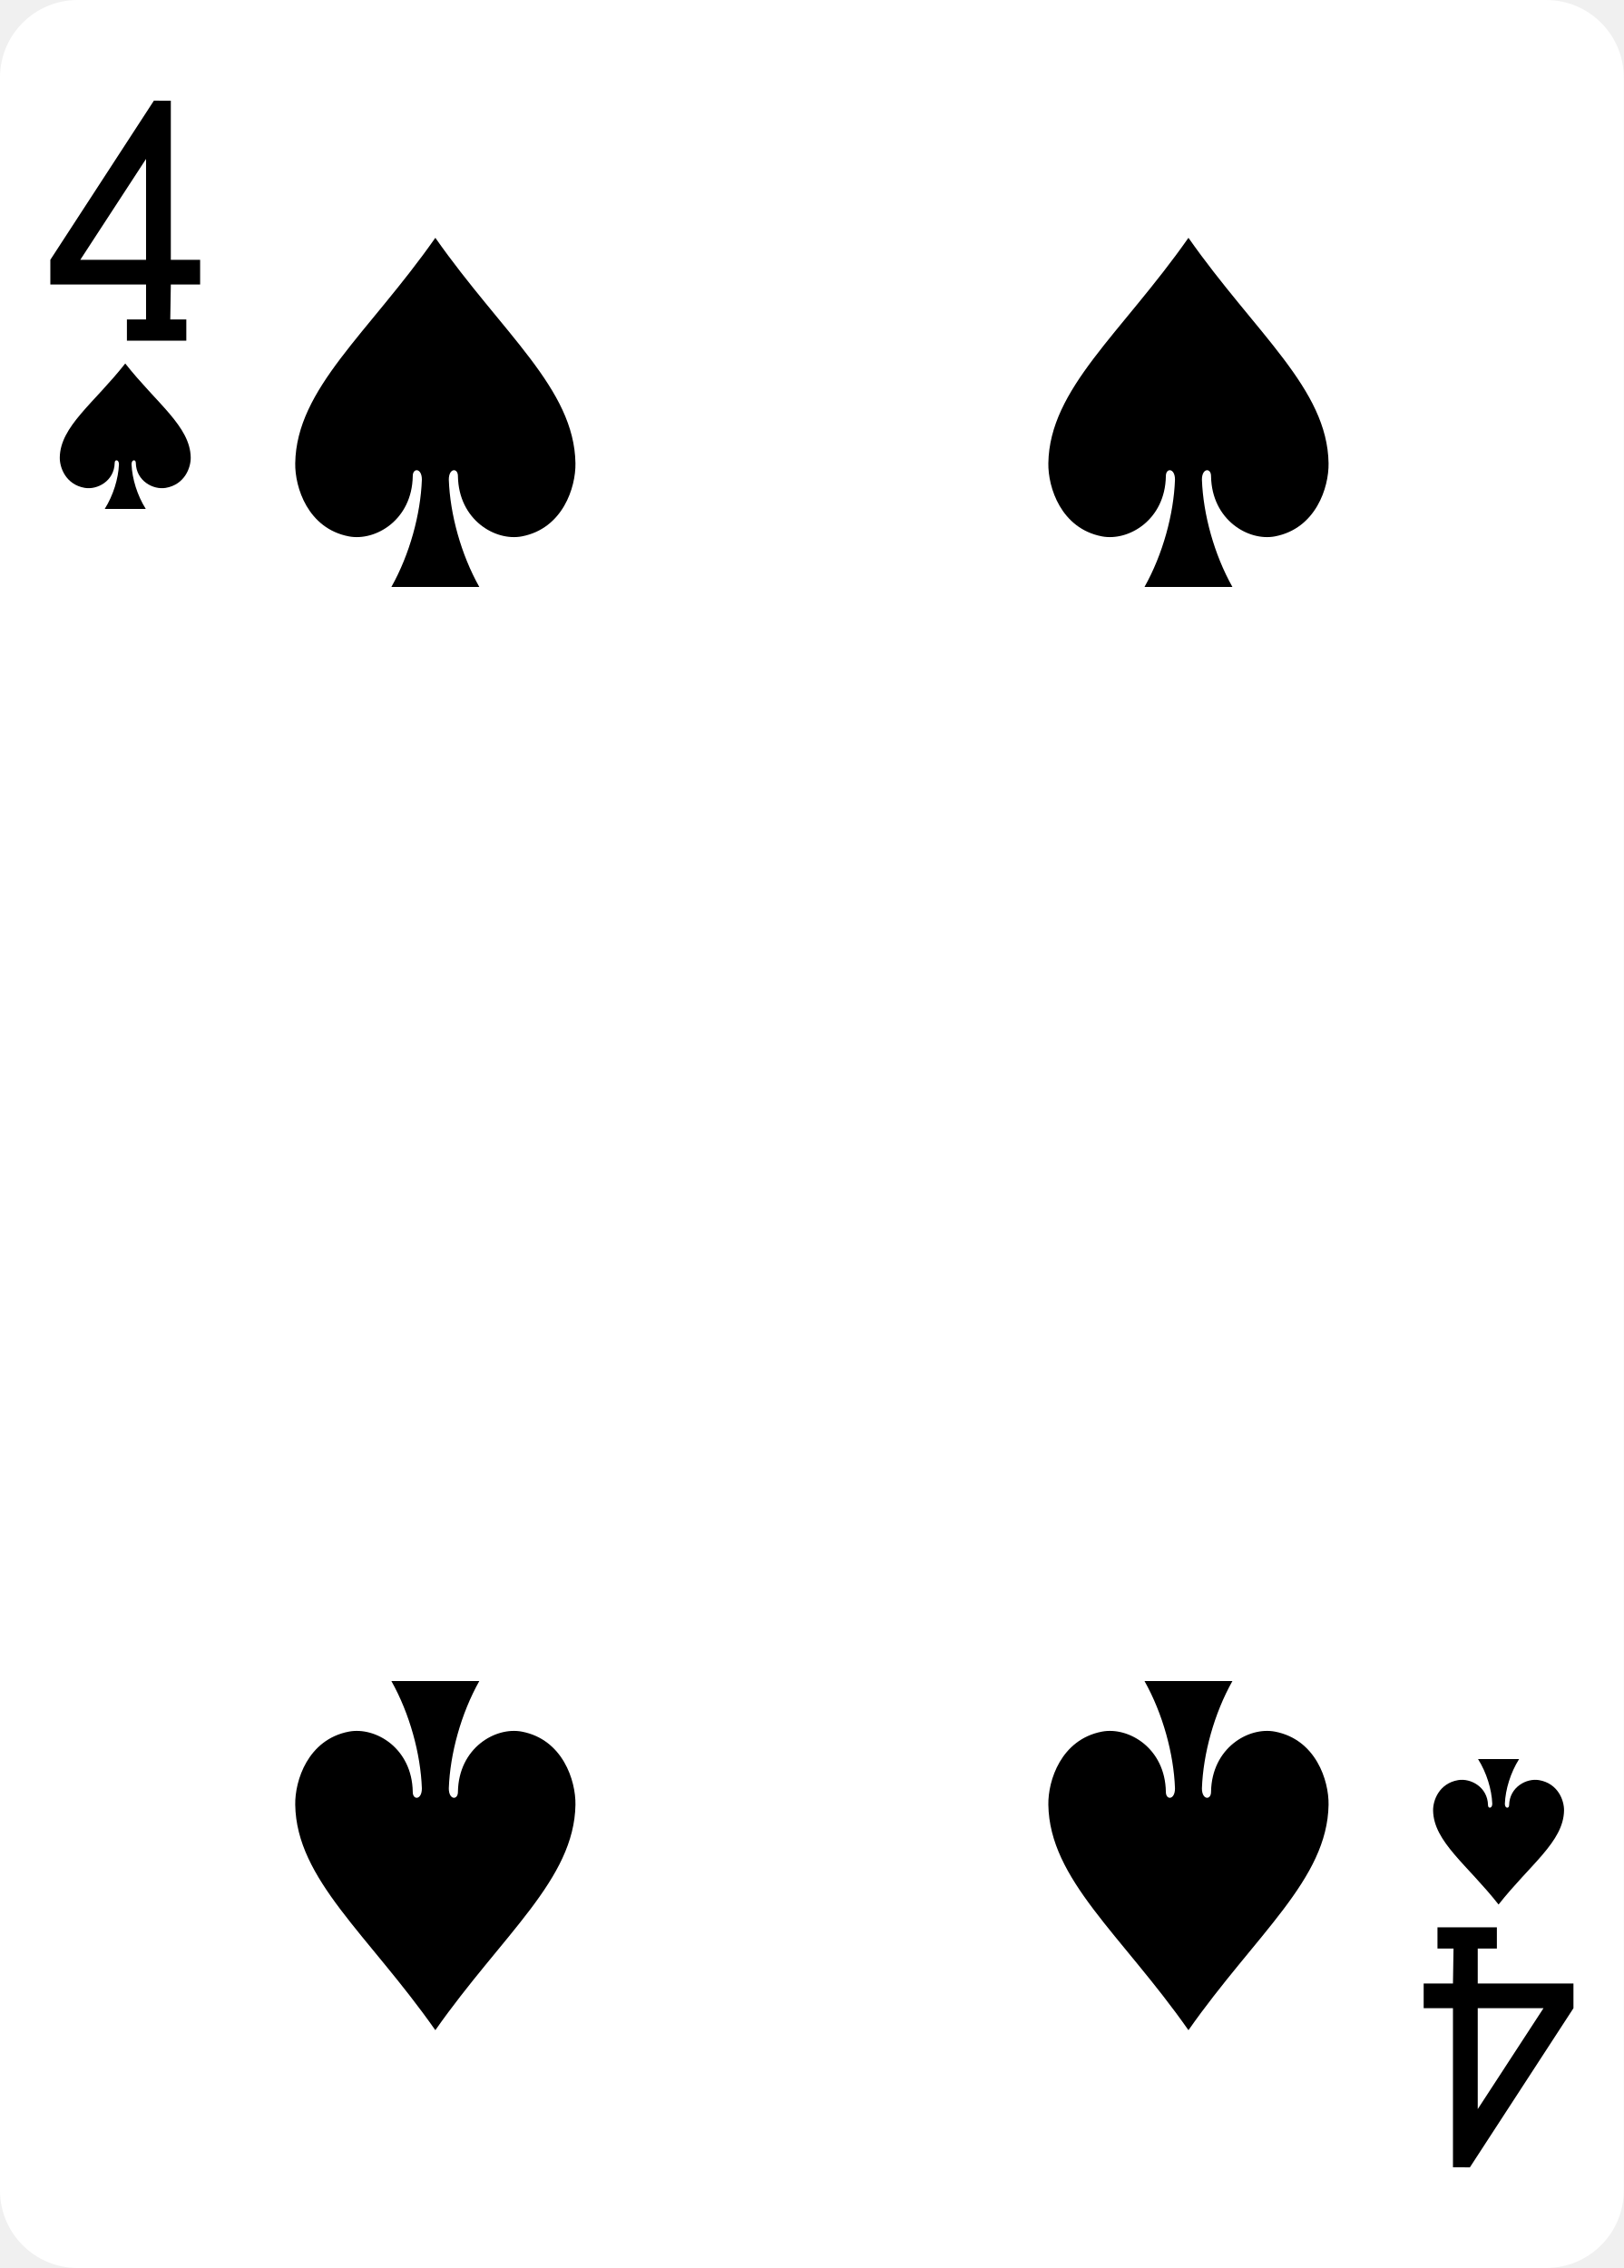
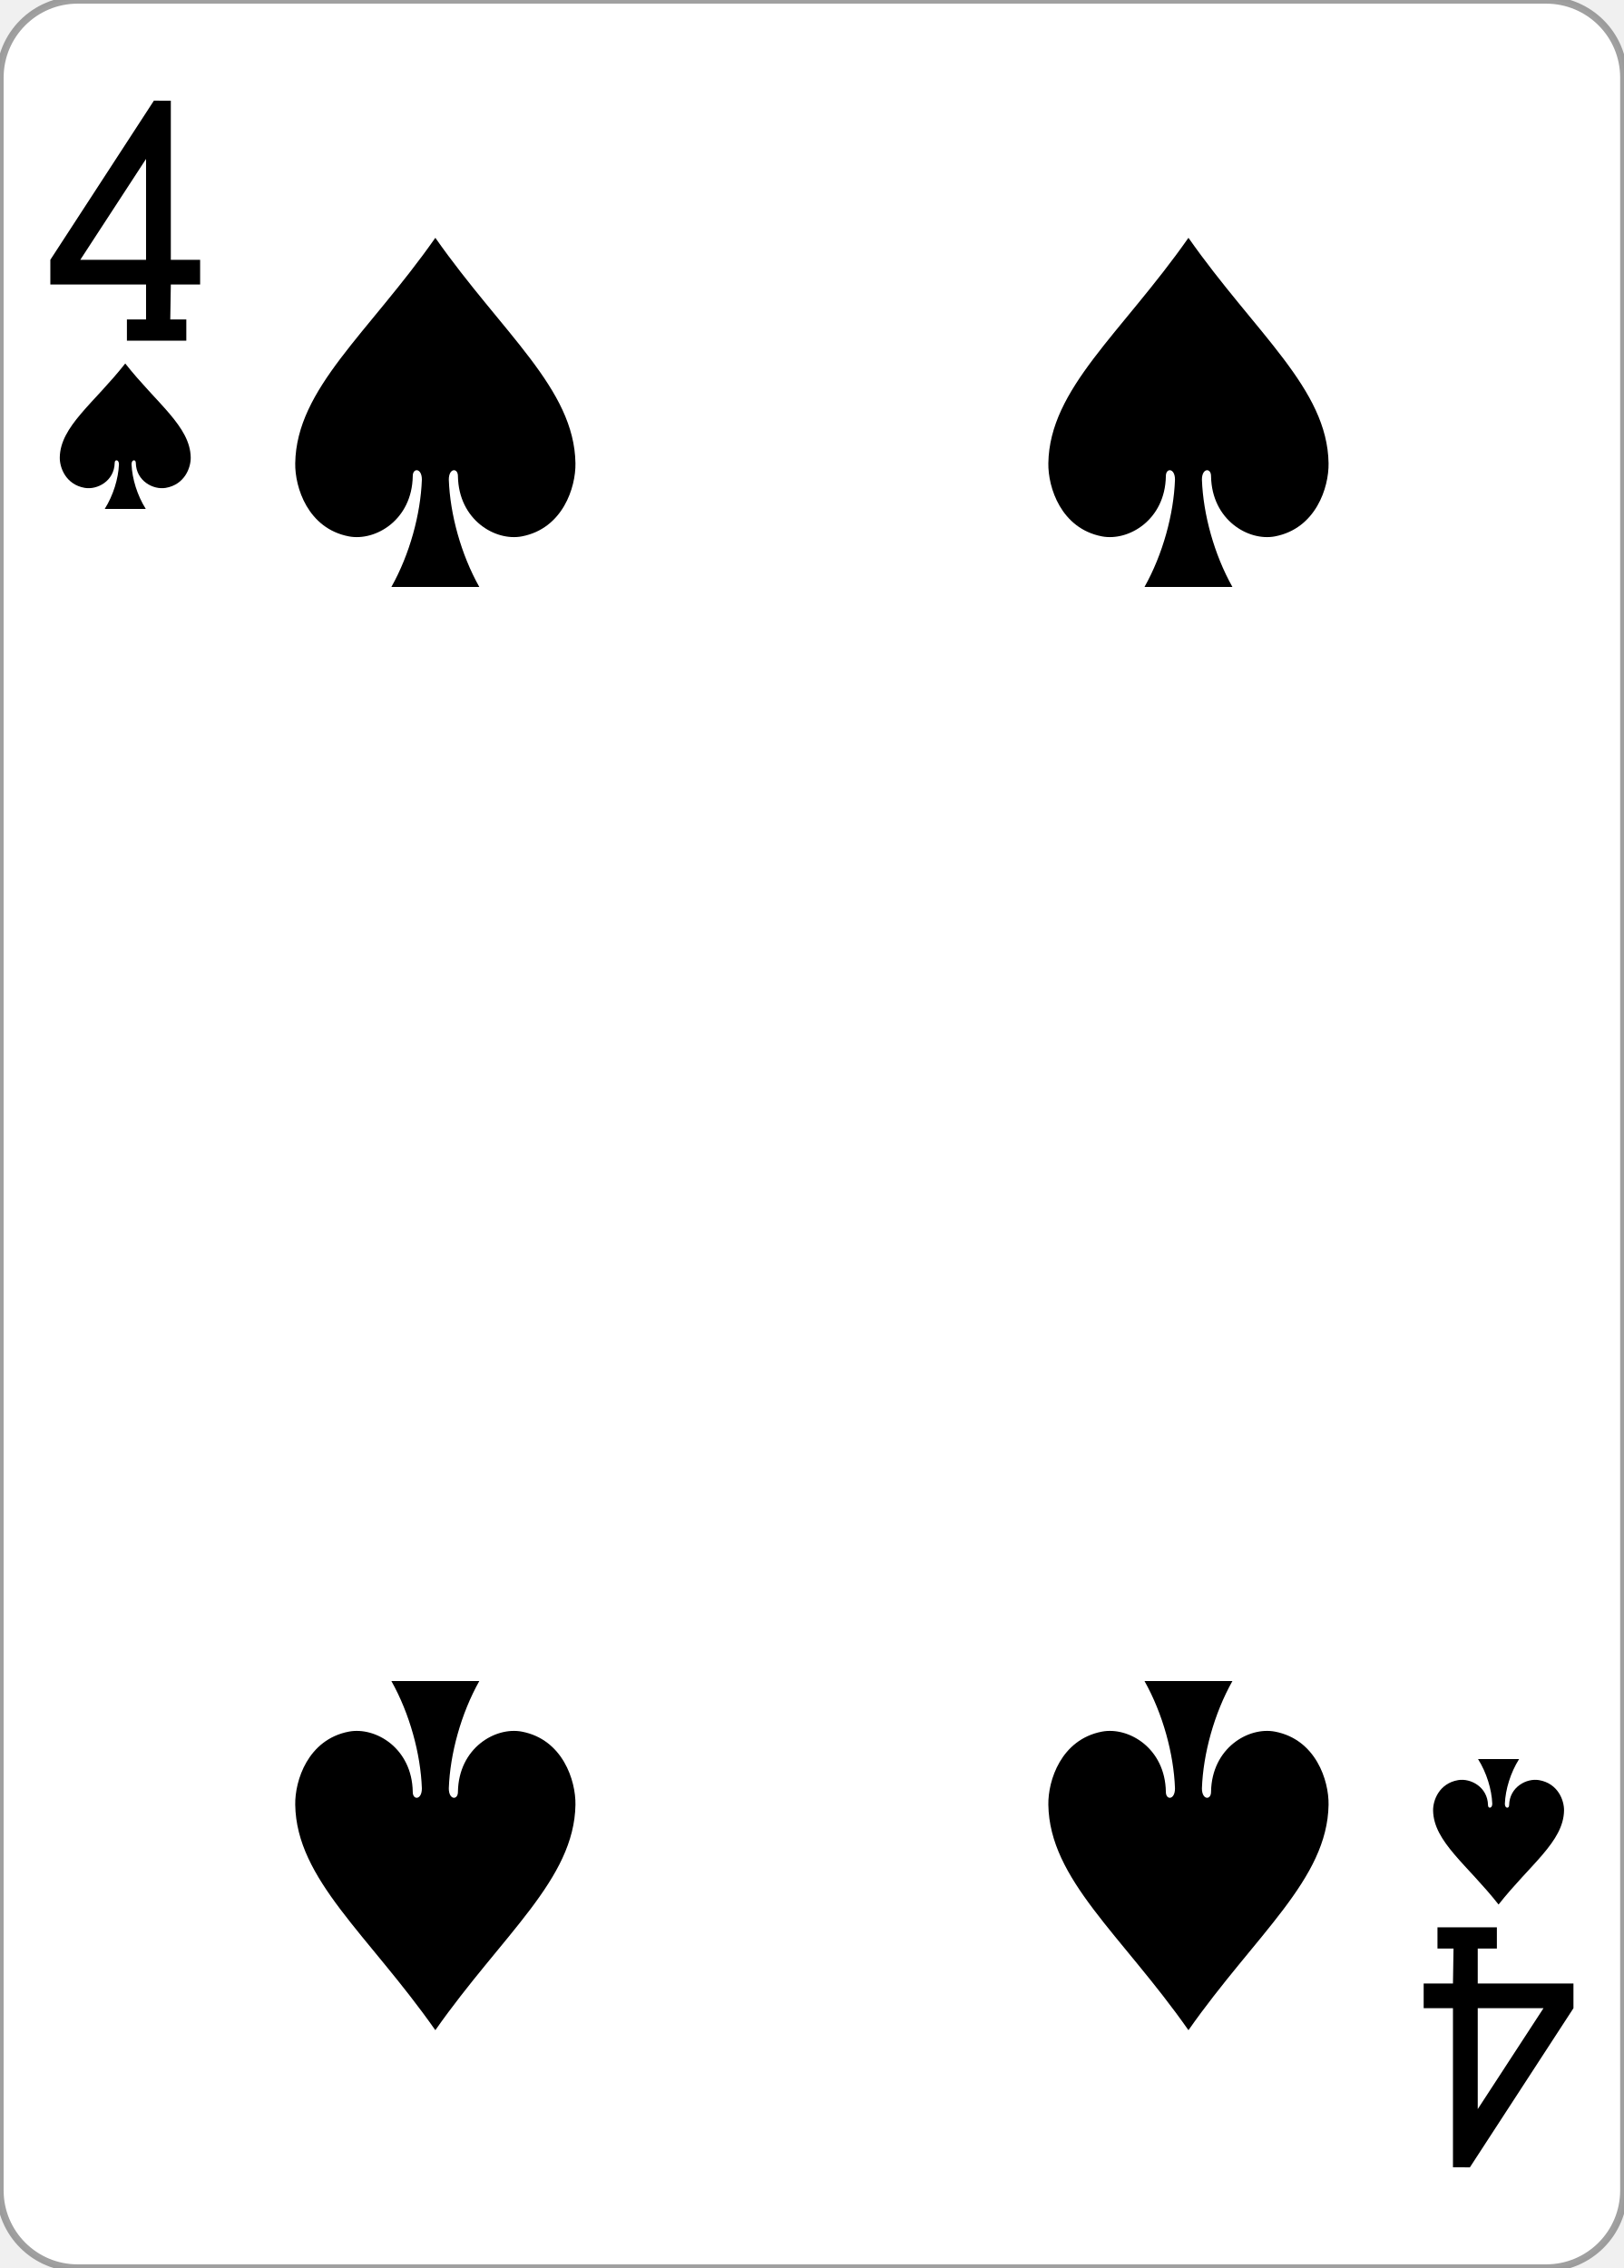
<svg xmlns="http://www.w3.org/2000/svg" width="63mm" height="88mm" viewBox="0 0 238.111 332.599" version="1.1" id="svg8">
  <defs id="defs2" />
  <g id="layer1" transform="translate(552.2755,-718.043)">
    <g transform="matrix(1.06667,0,0,1.06667,-1947.4,1220.88)" id="SPADE-4" style="display:inline">
      <g id="g8473-4-9">
-         <rect y="-471.408" x="1307.925" height="311.811" width="223.228" id="rect6852-0-4" style="display:inline;opacity:1;fill:#ffffff;fill-opacity:1;stroke:none;stroke-width:1.001;stroke-miterlimit:4;stroke-dasharray:none;stroke-opacity:1" rx="10.678" ry="10.664" />
+         <rect y="-471.408" x="1307.925" height="311.811" width="223.228" id="rect6852-0-4" style="display:inline;opacity:1;fill:#ffffff;fill-opacity:1;stroke:#808080;stroke-width:1.001;stroke-miterlimit:4;stroke-dasharray:none;stroke-opacity:0.75" rx="10.678" ry="10.664" />
        <path d="m 1367.773,-438.713 c -9.226,13.157 -19.098,20.729 -19.262,30.993 -0.055,3.324 1.742,8.973 7.371,10.055 3.652,0.698 8.68,-2.257 8.785,-8.263 -0.016,-1.196 1.266,-1.164 1.254,0.474 -0.172,4.737 -1.671,10.252 -4.191,14.741 4.029,0 8.057,0 12.086,0 -2.52,-4.489 -4.019,-10.004 -4.191,-14.741 -0.012,-1.638 1.27,-1.669 1.254,-0.474 0.105,6.005 5.133,8.961 8.785,8.263 5.629,-1.081 7.426,-6.731 7.371,-10.055 -0.164,-10.265 -10.036,-17.836 -19.262,-30.993 z" id="path6882-1-0" style="display:inline;opacity:1" />
        <path d="m 1325.142,-421.435 c -4.311,5.482 -8.923,8.637 -8.999,12.914 -0.026,1.385 0.814,3.739 3.444,4.189 1.706,0.291 4.056,-0.941 4.105,-3.443 -0.01,-0.498 0.591,-0.485 0.586,0.197 -0.08,1.974 -0.781,4.271 -1.958,6.142 1.882,0 3.764,0 5.647,0 -1.177,-1.87 -1.878,-4.168 -1.958,-6.142 -0.01,-0.683 0.593,-0.696 0.586,-0.197 0.049,2.502 2.398,3.734 4.105,3.443 2.63,-0.451 3.47,-2.805 3.444,-4.189 -0.077,-4.277 -4.689,-7.432 -8.999,-12.914 z" id="path6884-6-5" style="display:inline;opacity:1" />
        <path d="m 1513.937,-209.57 c -4.311,-5.482 -8.923,-8.637 -8.999,-12.914 -0.026,-1.385 0.814,-3.739 3.444,-4.189 1.706,-0.291 4.056,0.941 4.105,3.443 -0.01,0.498 0.591,0.485 0.586,-0.197 -0.08,-1.974 -0.781,-4.271 -1.958,-6.142 1.882,0 3.764,0 5.647,0 -1.177,1.87 -1.878,4.168 -1.958,6.142 -0.01,0.683 0.593,0.696 0.586,0.197 0.049,-2.502 2.398,-3.734 4.105,-3.443 2.63,0.451 3.47,2.805 3.444,4.189 -0.077,4.277 -4.689,7.432 -8.999,12.914 z" id="path6888-1-5" style="display:inline;opacity:1" />
        <path style="display:inline;opacity:1" d="m 1471.306,-438.713 c -9.226,13.157 -19.098,20.729 -19.262,30.993 -0.055,3.324 1.742,8.973 7.371,10.055 3.652,0.698 8.68,-2.257 8.785,-8.263 -0.016,-1.196 1.266,-1.164 1.254,0.474 -0.172,4.737 -1.671,10.252 -4.191,14.741 4.029,0 8.057,0 12.086,0 -2.52,-4.489 -4.019,-10.004 -4.191,-14.741 -0.012,-1.638 1.27,-1.669 1.254,-0.474 0.105,6.005 5.133,8.961 8.785,8.263 5.629,-1.081 7.426,-6.731 7.371,-10.055 -0.164,-10.265 -10.036,-17.836 -19.262,-30.993 z" id="path6890-4-9" />
        <path style="display:inline;opacity:1" d="m 1367.773,-192.292 c -9.226,-13.157 -19.098,-20.729 -19.262,-30.993 -0.055,-3.324 1.742,-8.973 7.371,-10.055 3.652,-0.698 8.68,2.257 8.785,8.263 -0.016,1.196 1.266,1.164 1.254,-0.474 -0.172,-4.737 -1.671,-10.252 -4.191,-14.741 4.029,0 8.057,0 12.086,0 -2.52,4.489 -4.019,10.004 -4.191,14.741 -0.012,1.638 1.27,1.669 1.254,0.474 0.105,-6.005 5.133,-8.961 8.785,-8.263 5.629,1.081 7.426,6.731 7.371,10.055 -0.164,10.265 -10.036,17.836 -19.262,30.993 z" id="path6902-7-5" />
        <path style="display:inline;opacity:1" d="m 1471.306,-192.292 c -9.226,-13.157 -19.098,-20.729 -19.262,-30.993 -0.055,-3.324 1.742,-8.973 7.371,-10.055 3.652,-0.698 8.68,2.257 8.785,8.263 -0.016,1.196 1.266,1.164 1.254,-0.474 -0.172,-4.737 -1.671,-10.252 -4.191,-14.741 4.029,0 8.057,0 12.086,0 -2.52,4.489 -4.019,10.004 -4.191,14.741 -0.012,1.638 1.27,1.669 1.254,0.474 0.105,-6.005 5.133,-8.961 8.785,-8.263 5.629,1.081 7.426,6.731 7.371,10.055 -0.164,10.265 -10.036,17.836 -19.262,30.993 z" id="path6904-9-7" />
        <path style="opacity:1" id="path19-08-0-9" d="m 1325.372,-424.575 v -2.915 h 2.631 v -4.808 h -13.158 v -3.393 l 14.238,-21.881 2.326,0.012 v 21.869 h 4.028 v 3.393 h -4.028 l -0.076,4.808 h 2.205 v 2.919 h -8.165 z m 2.631,-24.985 -9.04,13.871 h 9.04 z" />
        <path id="path19-08-1-1-4" d="m 1513.706,-206.431 v 2.915 h -2.631 v 4.808 h 13.158 v 3.393 l -14.238,21.881 -2.326,-0.012 v -21.869 h -4.028 v -3.393 h 4.028 l 0.076,-4.808 h -2.205 v -2.919 h 8.165 z m -2.631,24.985 9.04,-13.871 h -9.04 z" style="display:inline;opacity:1" />
      </g>
    </g>
  </g>
</svg>
